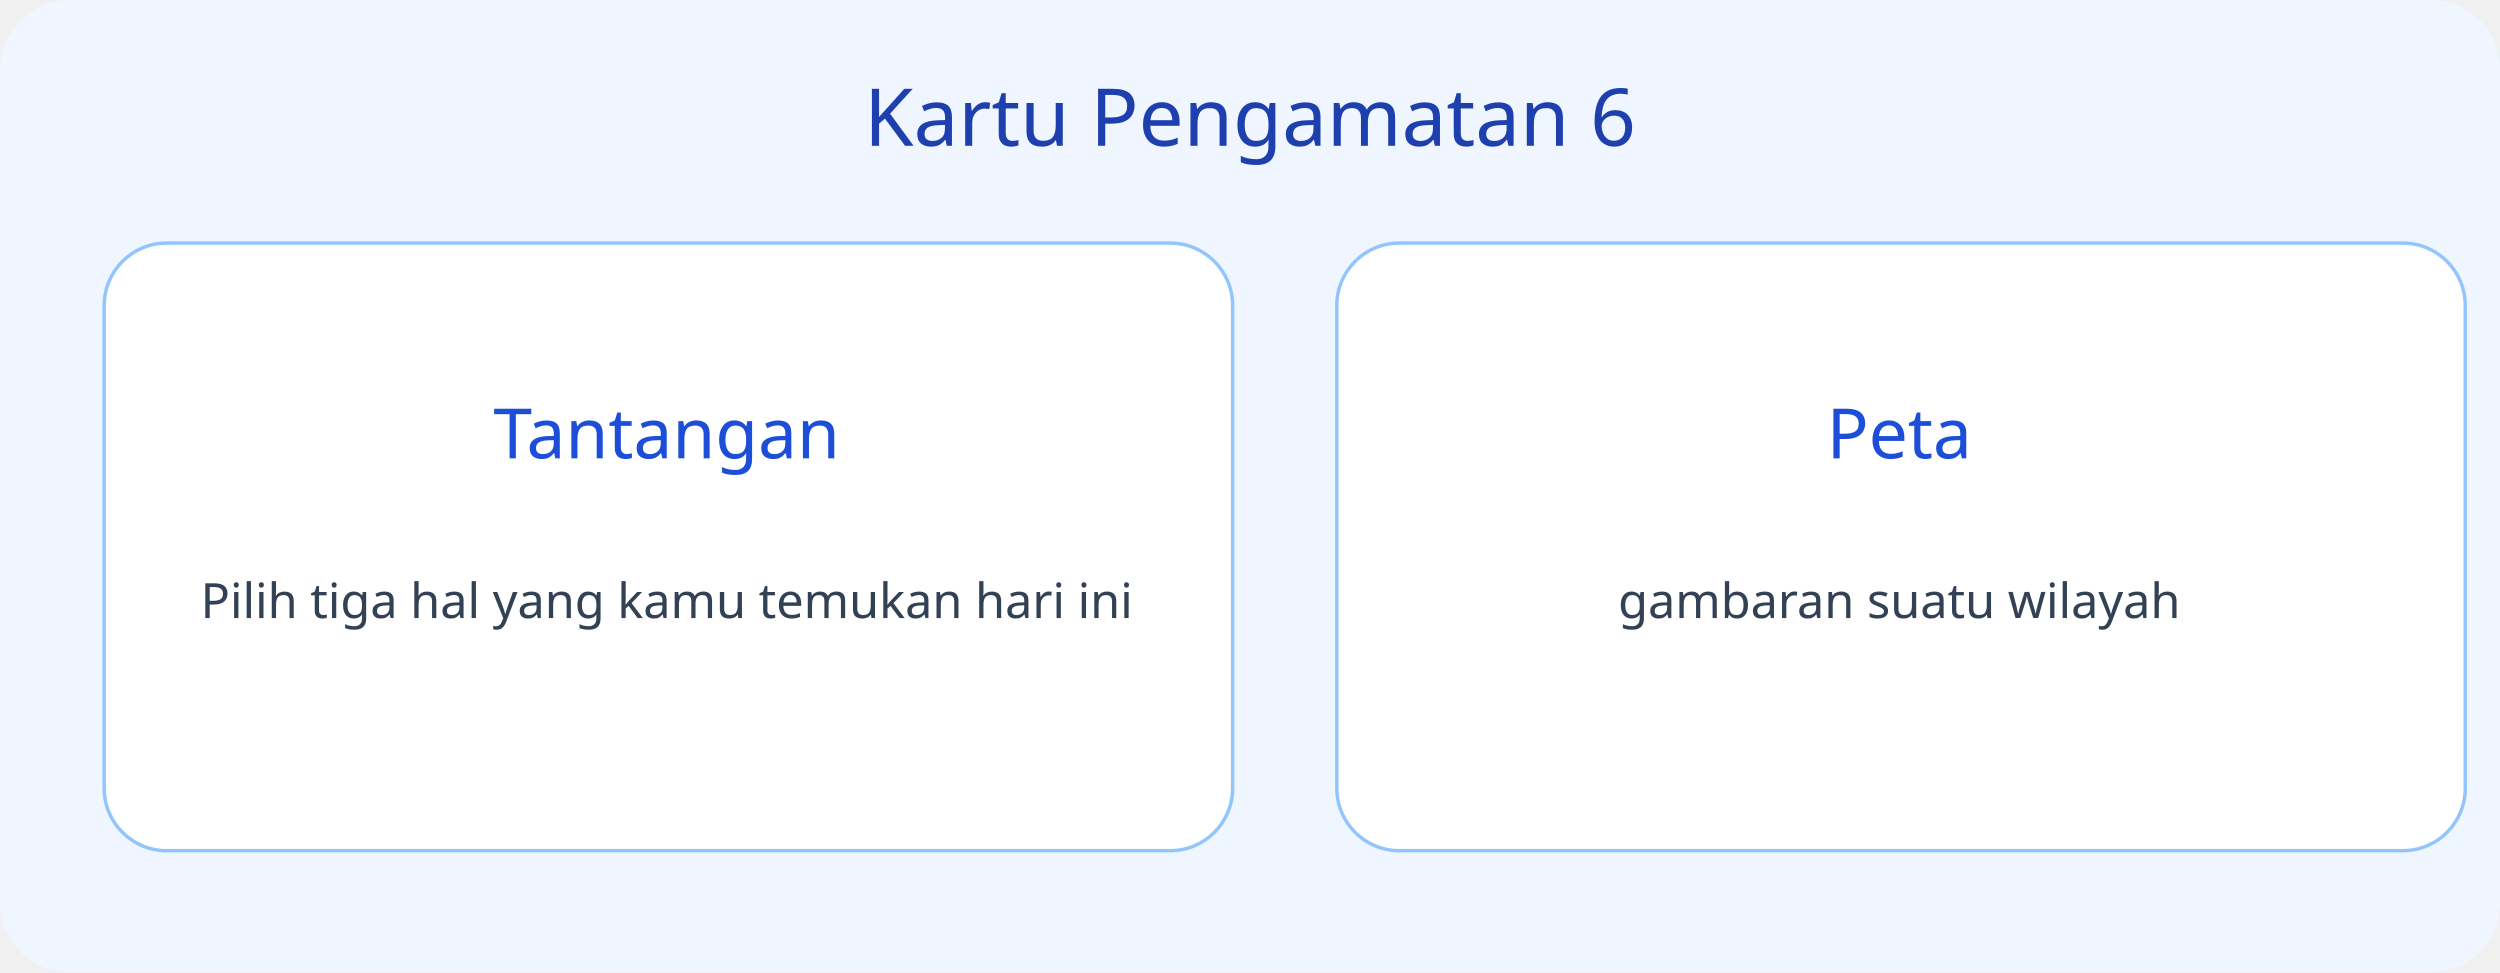
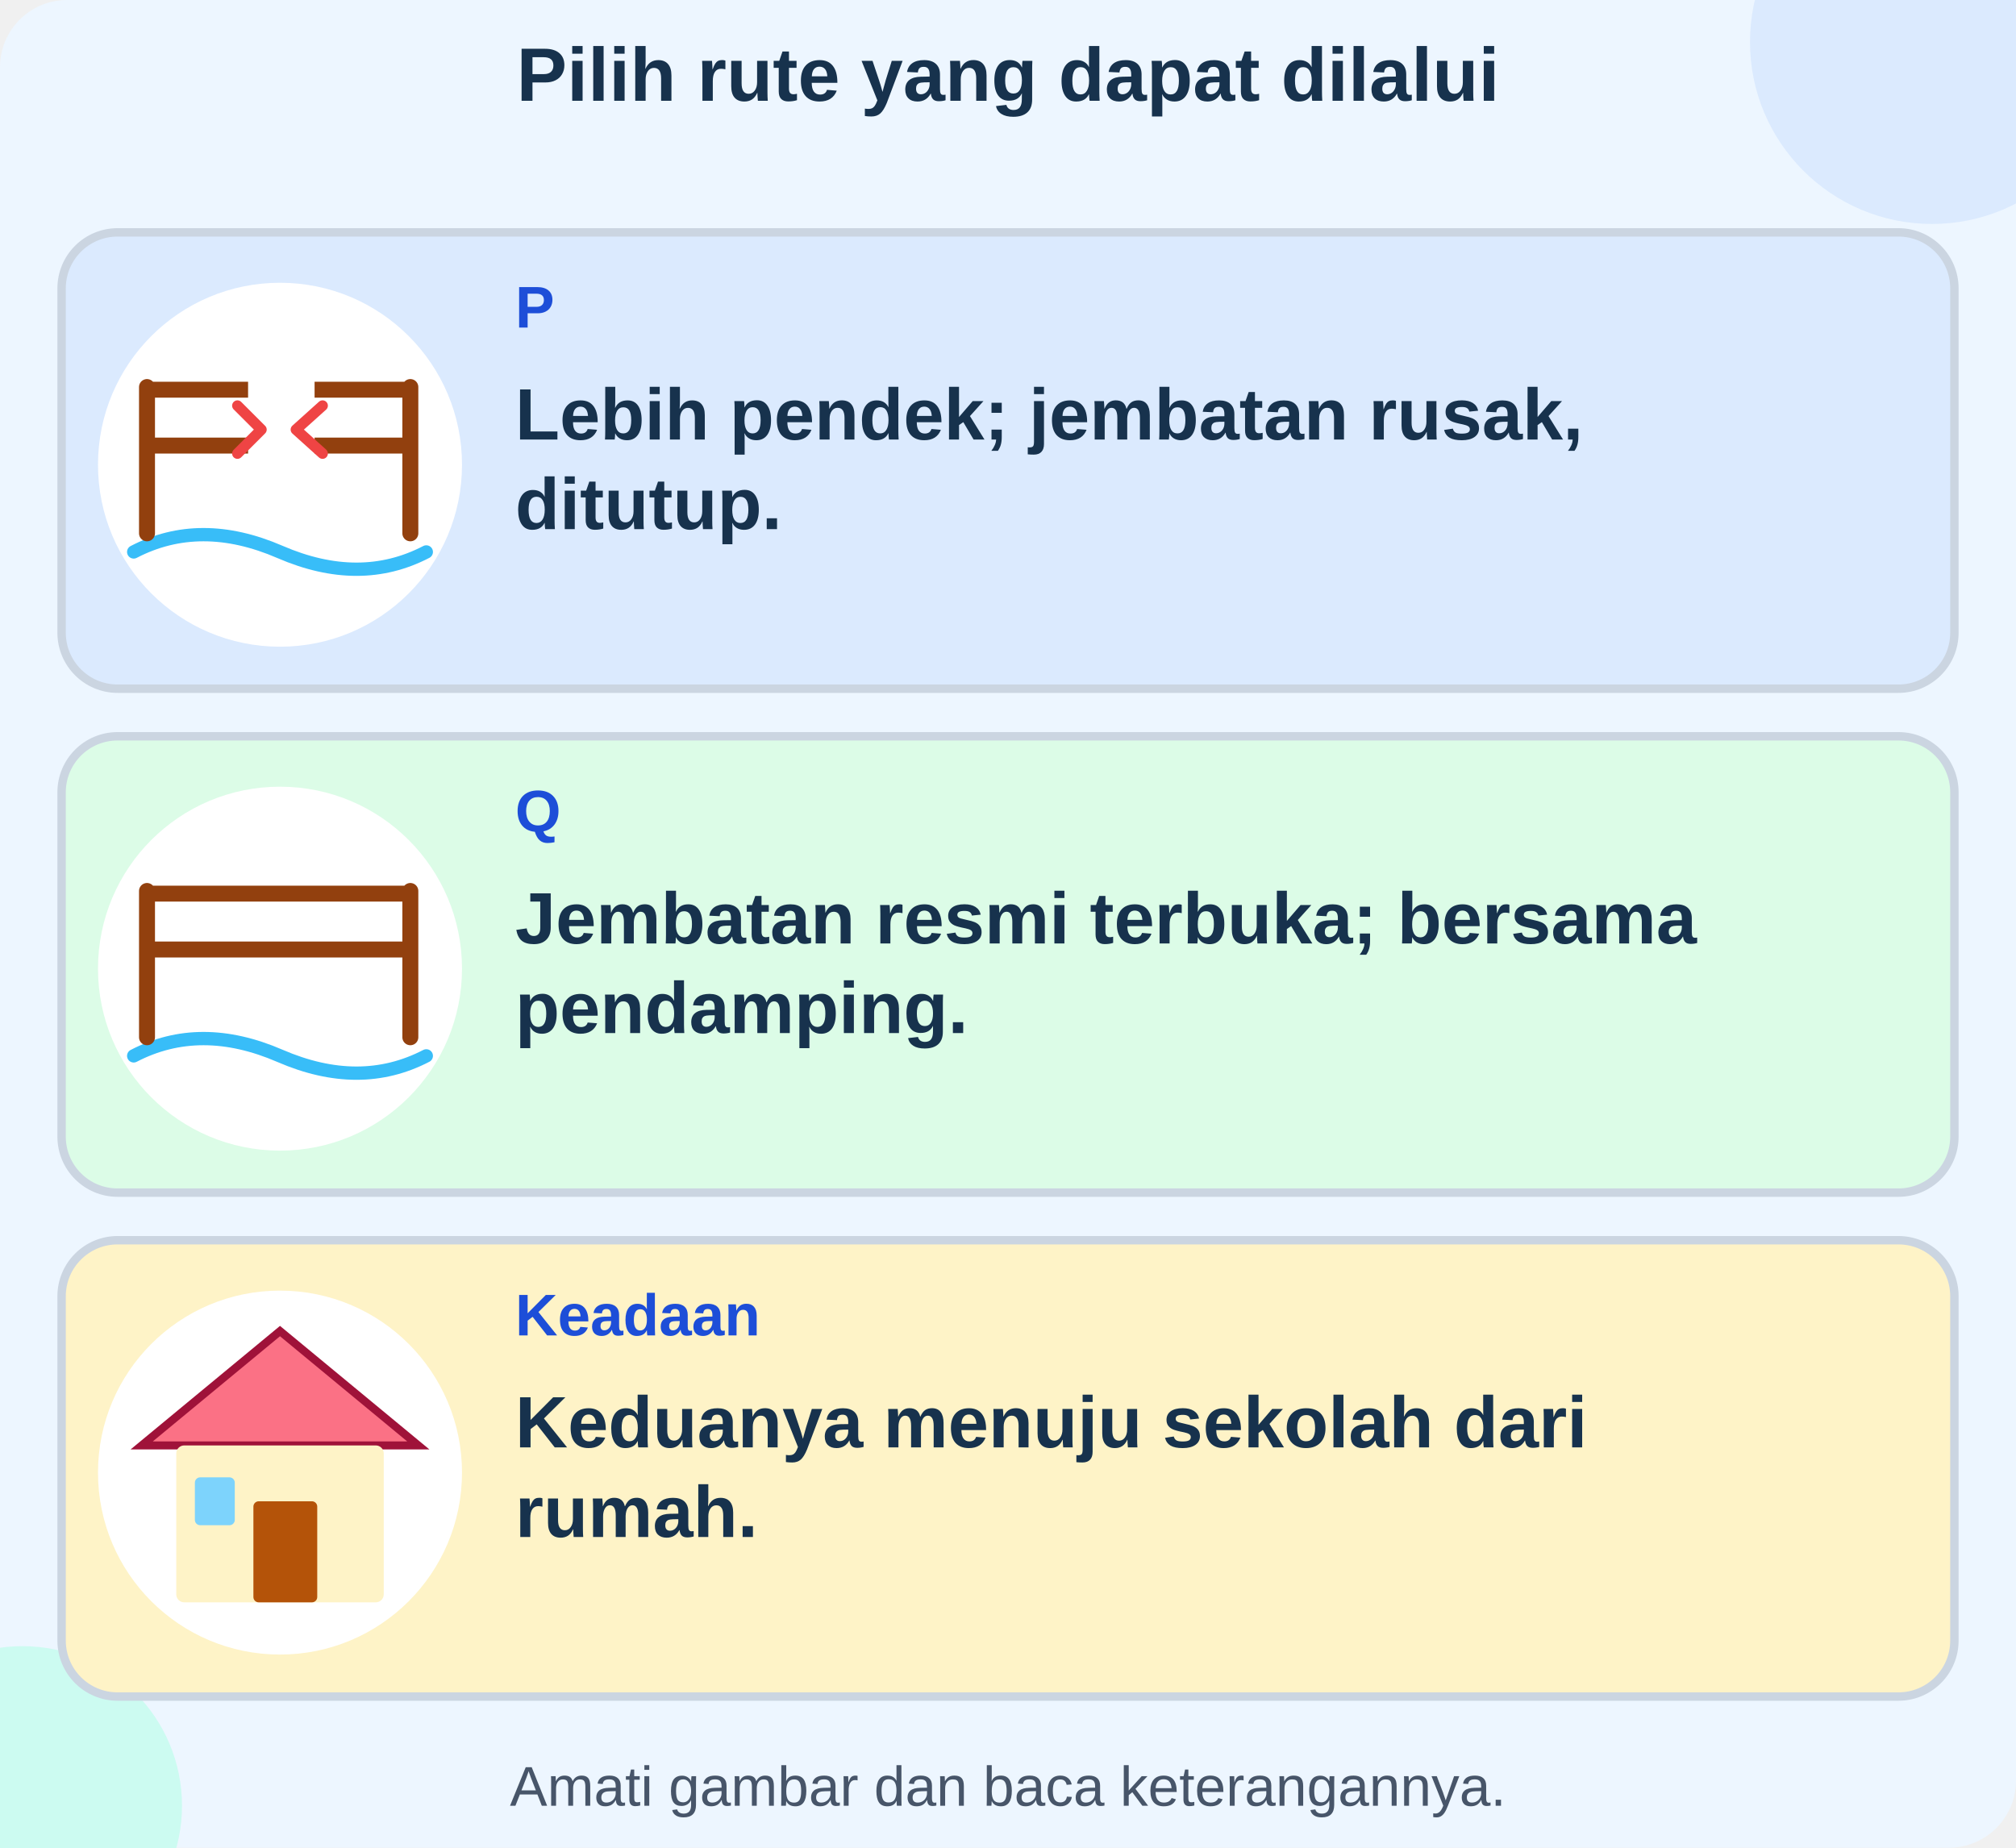
- <svg xmlns="http://www.w3.org/2000/svg" viewBox="0 0 720 280">
-   <rect width="720" height="280" rx="20" fill="#eff6ff" />
-   <text x="360" y="42" font-size="23" text-anchor="middle" font-family="sans-serif" fill="#1e40af">Kartu Pengamatan 6</text>
-   <rect x="30" y="70" width="325" height="175" rx="18" fill="white" stroke="#93c5fd" />
-   <text x="192" y="132" font-size="20" text-anchor="middle" font-family="sans-serif" fill="#1d4ed8">Tantangan</text>
-   <text x="192" y="178" font-size="14" text-anchor="middle" font-family="sans-serif" fill="#334155">Pilih tiga hal yang kamu temukan hari ini</text>
-   <rect x="385" y="70" width="325" height="175" rx="18" fill="white" stroke="#93c5fd" />
-   <text x="547" y="132" font-size="20" text-anchor="middle" font-family="sans-serif" fill="#1d4ed8">Peta</text>
-   <text x="547" y="178" font-size="14" text-anchor="middle" font-family="sans-serif" fill="#334155">gambaran suatu wilayah</text>
+ <svg xmlns="http://www.w3.org/2000/svg" viewBox="0 0 720 660" role="img" aria-labelledby="title desc">
+   <g font-family="Arial, sans-serif">
+     <rect x="0" y="0" width="720" height="660" rx="24" fill="#edf6ff" stroke="none" stroke-width="3" />
+     <circle cx="690" cy="15" r="65" fill="#dbeafe" />
+     <circle cx="8" cy="645" r="57" fill="#ccfbf1" />
+     <text x="360" y="36" font-size="27" fill="#17324d" text-anchor="middle" font-weight="750">Pilih rute yang dapat dilalui</text>
+     <rect x="22" y="83" width="676" height="163" rx="20" fill="#dbeafe" stroke="#cbd5e1" stroke-width="3" />
+     <circle cx="100" cy="166" r="65" fill="white" />
+     <g transform="translate(43 105) scale(.95)">
+       <path d="M5 97 Q30 84 60 97 Q90 110 115 97" fill="none" stroke="#38bdf8" stroke-width="5" stroke-linecap="round" stroke-linejoin="round" />
+       <path d="M10 35 V90 M109 35 V90 M10 36 H109 M10 57 H109" fill="none" stroke="#92400e" stroke-width="6" stroke-linecap="round" stroke-linejoin="round" />
+       <rect x="48" y="30" width="25" height="38" rx="0" fill="white" stroke="none" stroke-width="3" />
+       <path d="M44 42 L53 51 L44 60 M76 42 L66 51 L76 60" fill="none" stroke="#ef4444" stroke-width="4" stroke-linecap="round" stroke-linejoin="round" />
+     </g>
+     <text x="184" y="117" font-size="21" fill="#1d4ed8" text-anchor="start" font-weight="750">P</text>
+     <text x="184" y="157" font-size="26" fill="#17324d" text-anchor="start" font-weight="600">Lebih pendek; jembatan rusak,</text>
+     <text x="184" y="189" font-size="26" fill="#17324d" text-anchor="start" font-weight="600">ditutup.</text>
+     <rect x="22" y="263" width="676" height="163" rx="20" fill="#dcfce7" stroke="#cbd5e1" stroke-width="3" />
+     <circle cx="100" cy="346" r="65" fill="white" />
+     <g transform="translate(43 285) scale(.95)">
+       <path d="M5 97 Q30 84 60 97 Q90 110 115 97" fill="none" stroke="#38bdf8" stroke-width="5" stroke-linecap="round" stroke-linejoin="round" />
+       <path d="M10 35 V90 M109 35 V90 M10 36 H109 M10 57 H109" fill="none" stroke="#92400e" stroke-width="6" stroke-linecap="round" stroke-linejoin="round" />
+     </g>
+     <text x="184" y="297" font-size="21" fill="#1d4ed8" text-anchor="start" font-weight="750">Q</text>
+     <text x="184" y="337" font-size="26" fill="#17324d" text-anchor="start" font-weight="600">Jembatan resmi terbuka; bersama</text>
+     <text x="184" y="369" font-size="26" fill="#17324d" text-anchor="start" font-weight="600">pendamping.</text>
+     <rect x="22" y="443" width="676" height="163" rx="20" fill="#fef3c7" stroke="#cbd5e1" stroke-width="3" />
+     <circle cx="100" cy="526" r="65" fill="white" />
+     <g transform="translate(43 465) scale(.95)">
+       <polygon points="8,54 60,11 112,54" fill="#fb7185" stroke="#9f1239" stroke-width="3" />
+       <rect x="21" y="54" width="78" height="59" rx="3" fill="#fef3c7" stroke="none" stroke-width="3" />
+       <rect x="50" y="75" width="24" height="38" rx="2" fill="#b45309" stroke="none" stroke-width="3" />
+       <rect x="28" y="66" width="15" height="18" rx="2" fill="#7dd3fc" stroke="none" stroke-width="3" />
+     </g>
+     <text x="184" y="477" font-size="21" fill="#1d4ed8" text-anchor="start" font-weight="750">Keadaan</text>
+     <text x="184" y="517" font-size="26" fill="#17324d" text-anchor="start" font-weight="600">Keduanya menuju sekolah dari</text>
+     <text x="184" y="549" font-size="26" fill="#17324d" text-anchor="start" font-weight="600">rumah.</text>
+     <text x="360" y="645" font-size="20" fill="#475569" text-anchor="middle" font-weight="500">Amati gambar dan baca keterangannya.</text>
+   </g>
</svg>
